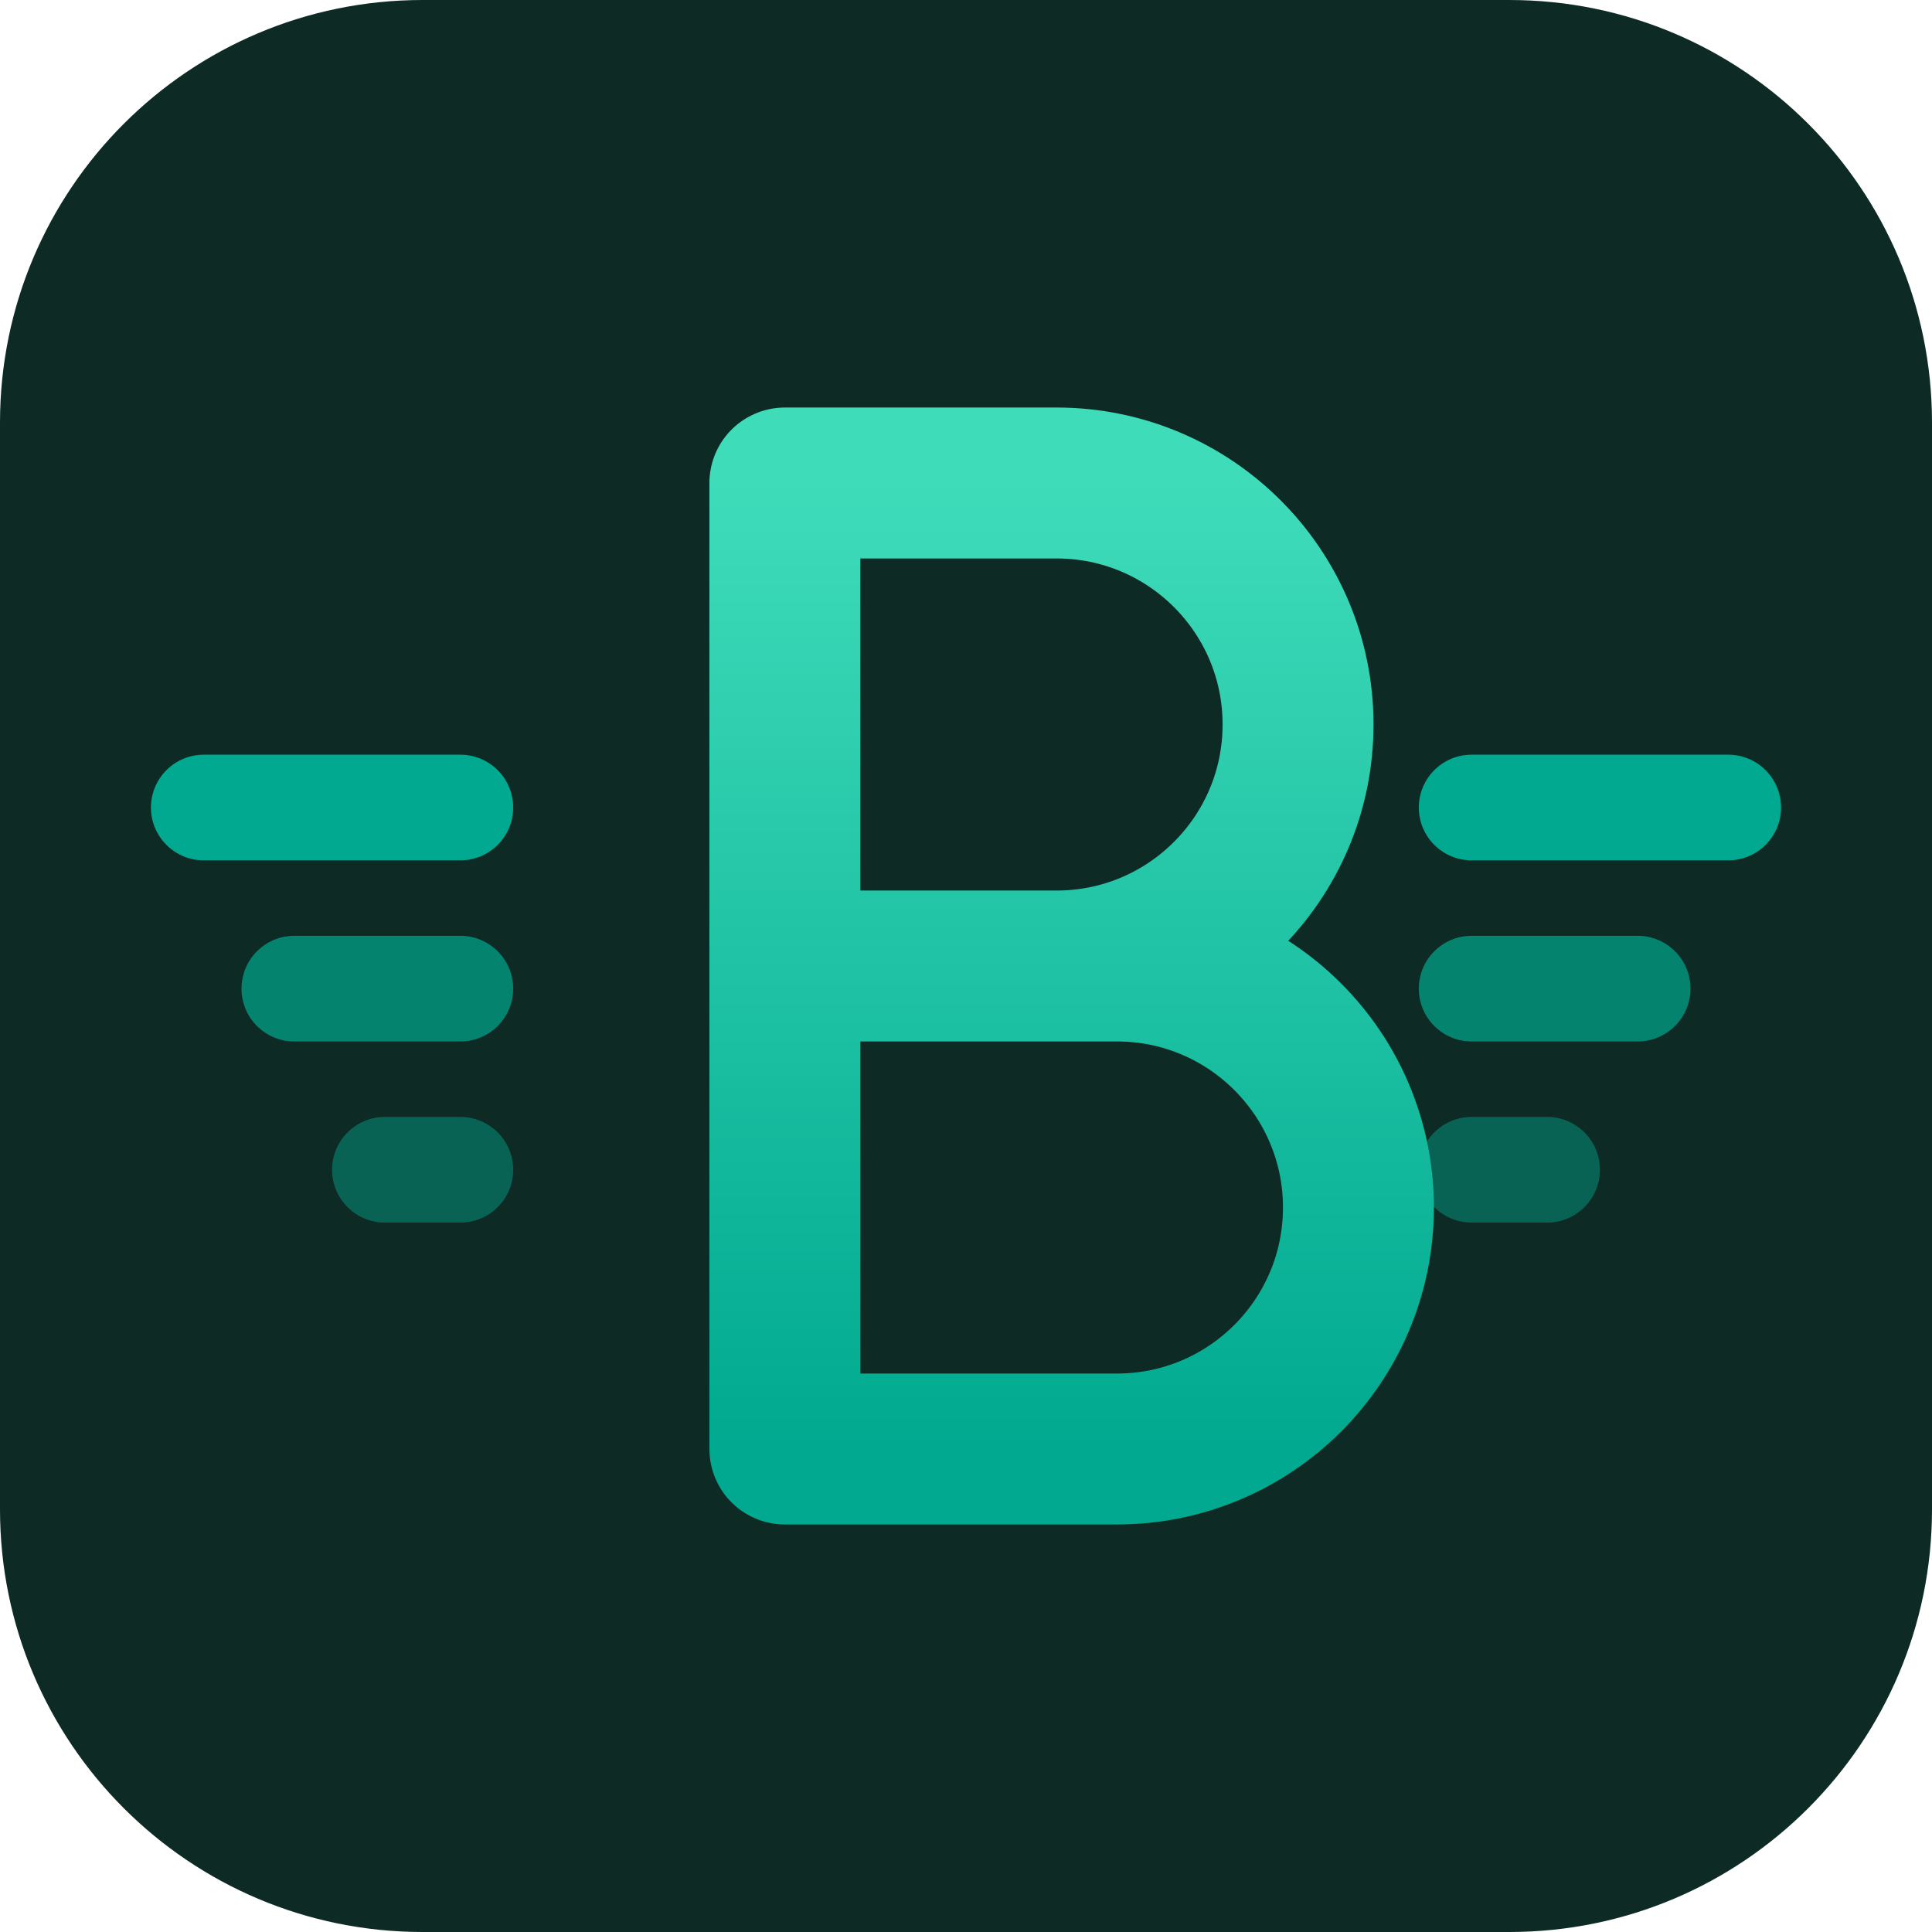
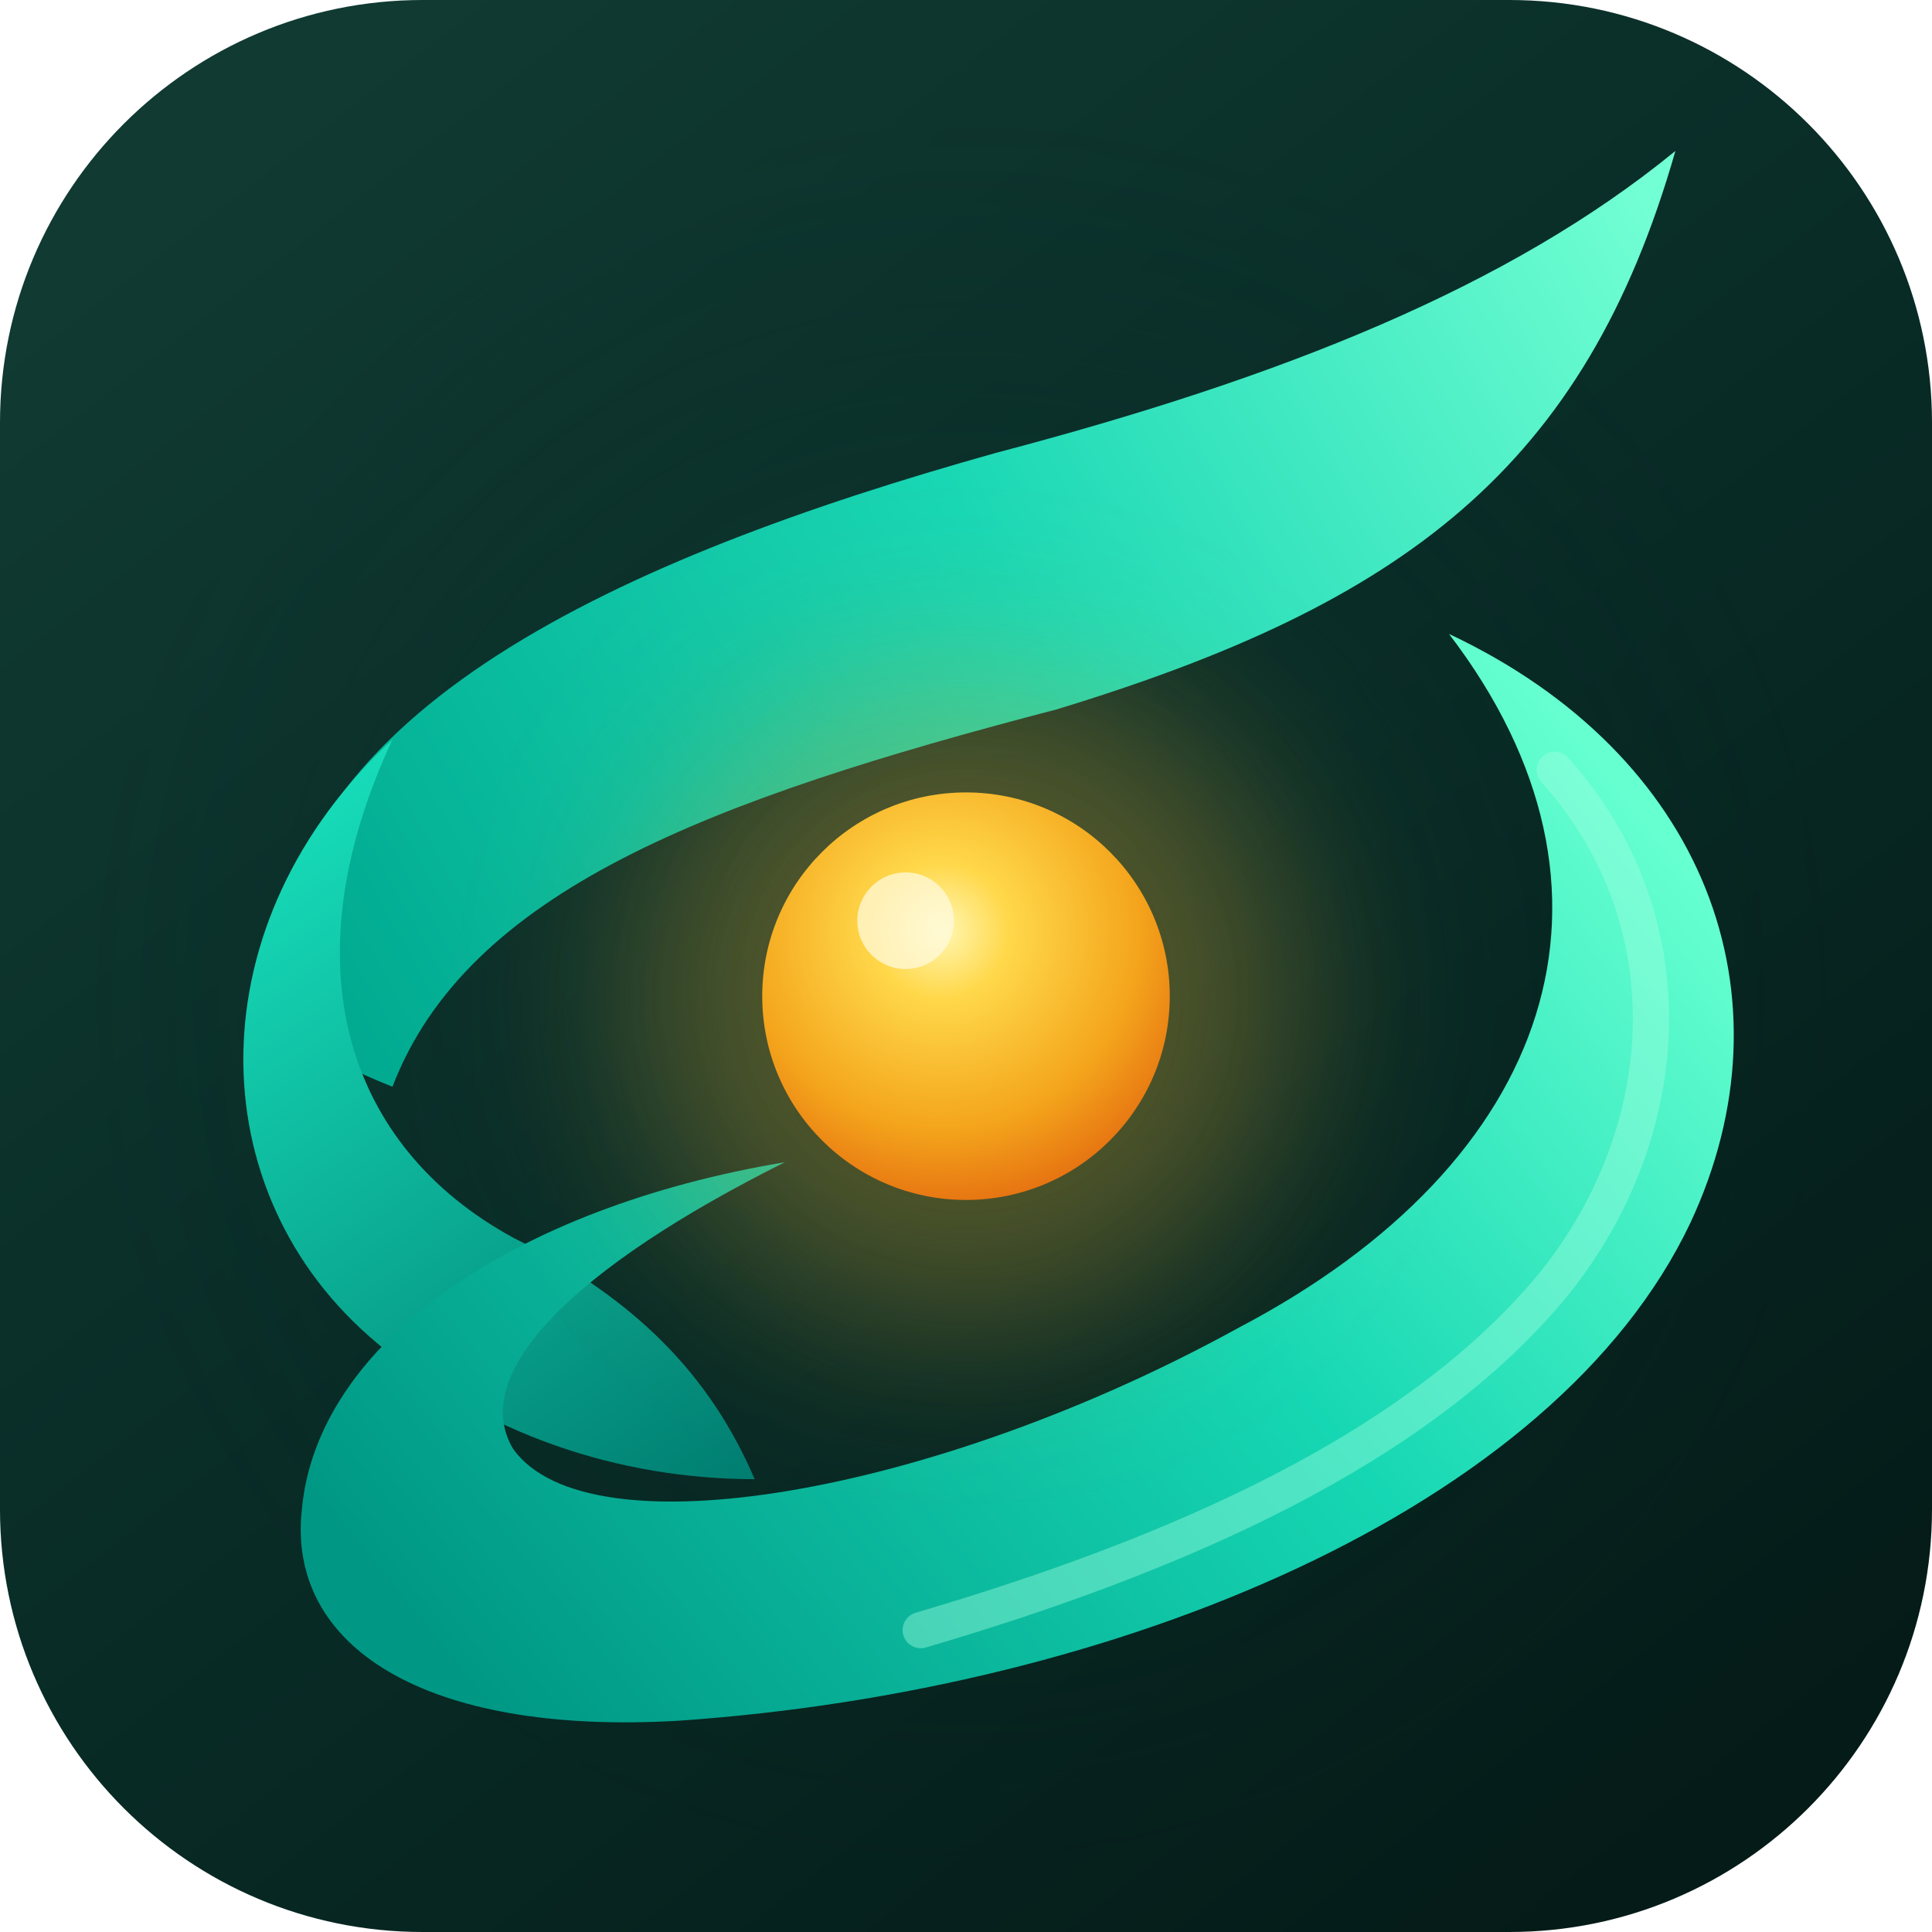
<svg xmlns="http://www.w3.org/2000/svg" viewBox="0 0 128 128">
  <defs>
-     <linearGradient id="g-mono" x1="0" y1="0" x2="0" y2="1">
-       <stop offset="0" stop-color="#3fdcba" />
-       <stop offset="1" stop-color="#00a98f" />
+     <linearGradient id="bg" x1="18" y1="8" x2="108" y2="124" gradientUnits="userSpaceOnUse">
+       <stop offset="0" stop-color="#103a32" />
+       <stop offset="0.55" stop-color="#082a25" />
+       <stop offset="1" stop-color="#051b18" />
    </linearGradient>
+     <radialGradient id="field" cx="64" cy="66" r="59" gradientUnits="userSpaceOnUse">
+       <stop offset="0" stop-color="#275847" stop-opacity="0.58" />
+       <stop offset="0.55" stop-color="#0b3029" stop-opacity="0.18" />
+       <stop offset="1" stop-color="#061d1a" stop-opacity="0" />
+     </radialGradient>
+     <linearGradient id="upperRibbon" x1="19" y1="64" x2="109" y2="13" gradientUnits="userSpaceOnUse">
+       <stop offset="0" stop-color="#00a98f" />
+       <stop offset="0.52" stop-color="#19d7b4" />
+       <stop offset="1" stop-color="#72ffd3" />
+     </linearGradient>
+     <linearGradient id="backRibbon" x1="16" y1="52" x2="49" y2="99" gradientUnits="userSpaceOnUse">
+       <stop offset="0" stop-color="#18e2bd" />
+       <stop offset="1" stop-color="#007d70" />
+     </linearGradient>
+     <linearGradient id="frontRibbon" x1="103" y1="47" x2="28" y2="108" gradientUnits="userSpaceOnUse">
+       <stop offset="0" stop-color="#65ffd0" />
+       <stop offset="0.43" stop-color="#16d7b3" />
+       <stop offset="1" stop-color="#009885" />
+     </linearGradient>
+     <radialGradient id="ember" cx="44%" cy="34%" r="69%">
+       <stop offset="0" stop-color="#fff7b3" />
+       <stop offset="0.24" stop-color="#ffd84a" />
+       <stop offset="0.7" stop-color="#f4a51c" />
+       <stop offset="1" stop-color="#e56f10" />
+     </radialGradient>
+     <filter id="emberGlow" x="-90%" y="-90%" width="280%" height="280%">
+       <feGaussianBlur stdDeviation="5.5" />
+     </filter>
  </defs>
-   <rect width="128" height="128" rx="28" fill="#0e2a24" />
-   <rect x="10" y="50" width="24" height="7" rx="3.5" fill="#00a98f" />
-   <rect x="16" y="62" width="18" height="7" rx="3.5" fill="#00a98f" opacity="0.7" />
-   <rect x="22" y="74" width="12" height="7" rx="3.5" fill="#00a98f" opacity="0.45" />
-   <rect x="94" y="50" width="24" height="7" rx="3.5" fill="#00a98f" />
-   <rect x="94" y="62" width="18" height="7" rx="3.5" fill="#00a98f" opacity="0.7" />
-   <rect x="94" y="74" width="12" height="7" rx="3.5" fill="#00a98f" opacity="0.45" />
-   <path d="M52 32 H70 A16 16 0 0 1 70 64 H52 Z M52 64 H74 A16 16 0 0 1 74 96 H52 Z" fill="none" stroke="url(#g-mono)" stroke-width="10" stroke-linejoin="round" />
+   <rect width="128" height="128" rx="28" fill="url(#bg)" />
+   <rect width="128" height="128" rx="28" fill="url(#field)" />
+   <path d="M18 65C19 47 41 37 66 30C85 25 100 19 111 10C105 31 93 40 70 47C47 53 31 59 26 72C21 70 18 68 18 65Z" fill="url(#upperRibbon)" />
+   <path d="M26 49C13 61 13 79 25 89C32 95 41 98 50 98C47 91 42 86 34 82C23 76 19 64 26 49Z" fill="url(#backRibbon)" />
+   <path d="M96 42C113 50 119 66 112 81C103 100 74 112 45 114C28 115 19 109 20 100C21 89 34 80 52 77C38 84 31 91 34 96C39 103 62 99 82 88C103 77 109 59 96 42Z" fill="url(#frontRibbon)" />
+   <path d="M103 51C112 61 111 75 103 85C94 96 78 103 61 108" fill="none" stroke="#a0ffe0" stroke-width="2.4" stroke-linecap="round" opacity="0.42" />
+   <circle cx="64" cy="66" r="22" fill="#f4a51c" opacity="0.27" filter="url(#emberGlow)" />
+   <circle cx="64" cy="66" r="13.5" fill="url(#ember)" />
+   <circle cx="60" cy="61" r="3.2" fill="#fffbe0" opacity="0.72" />
</svg>
